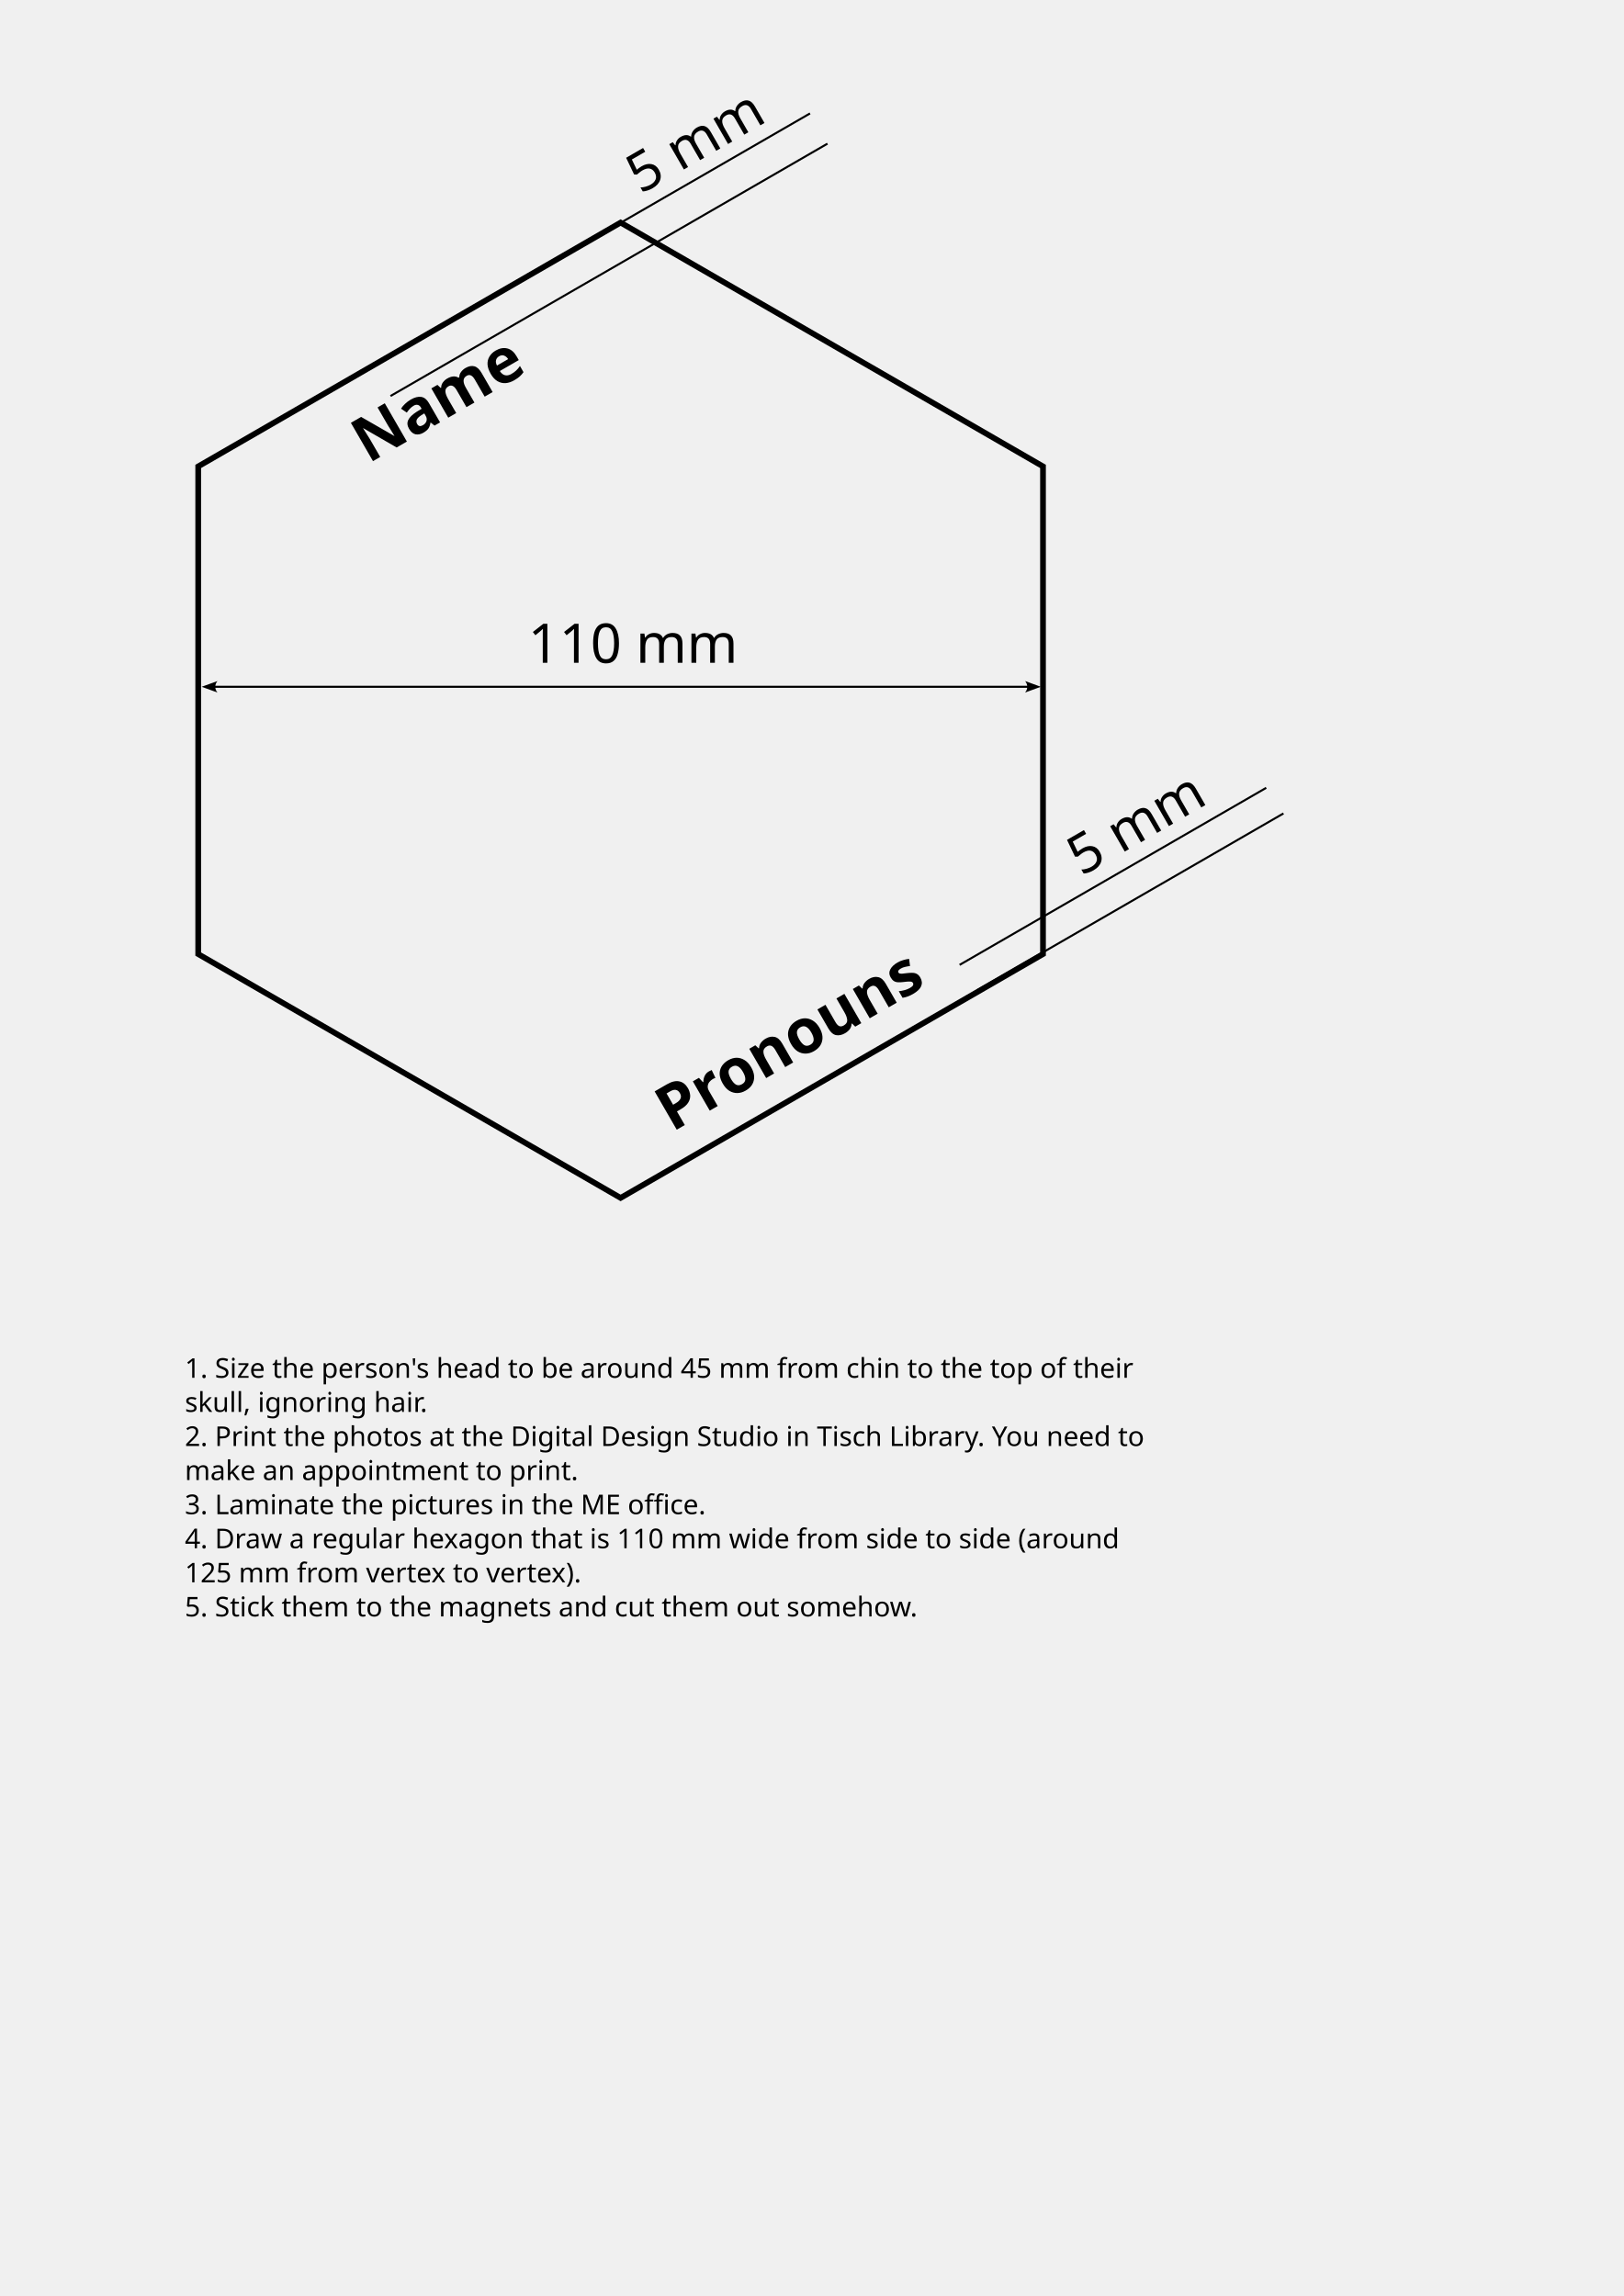
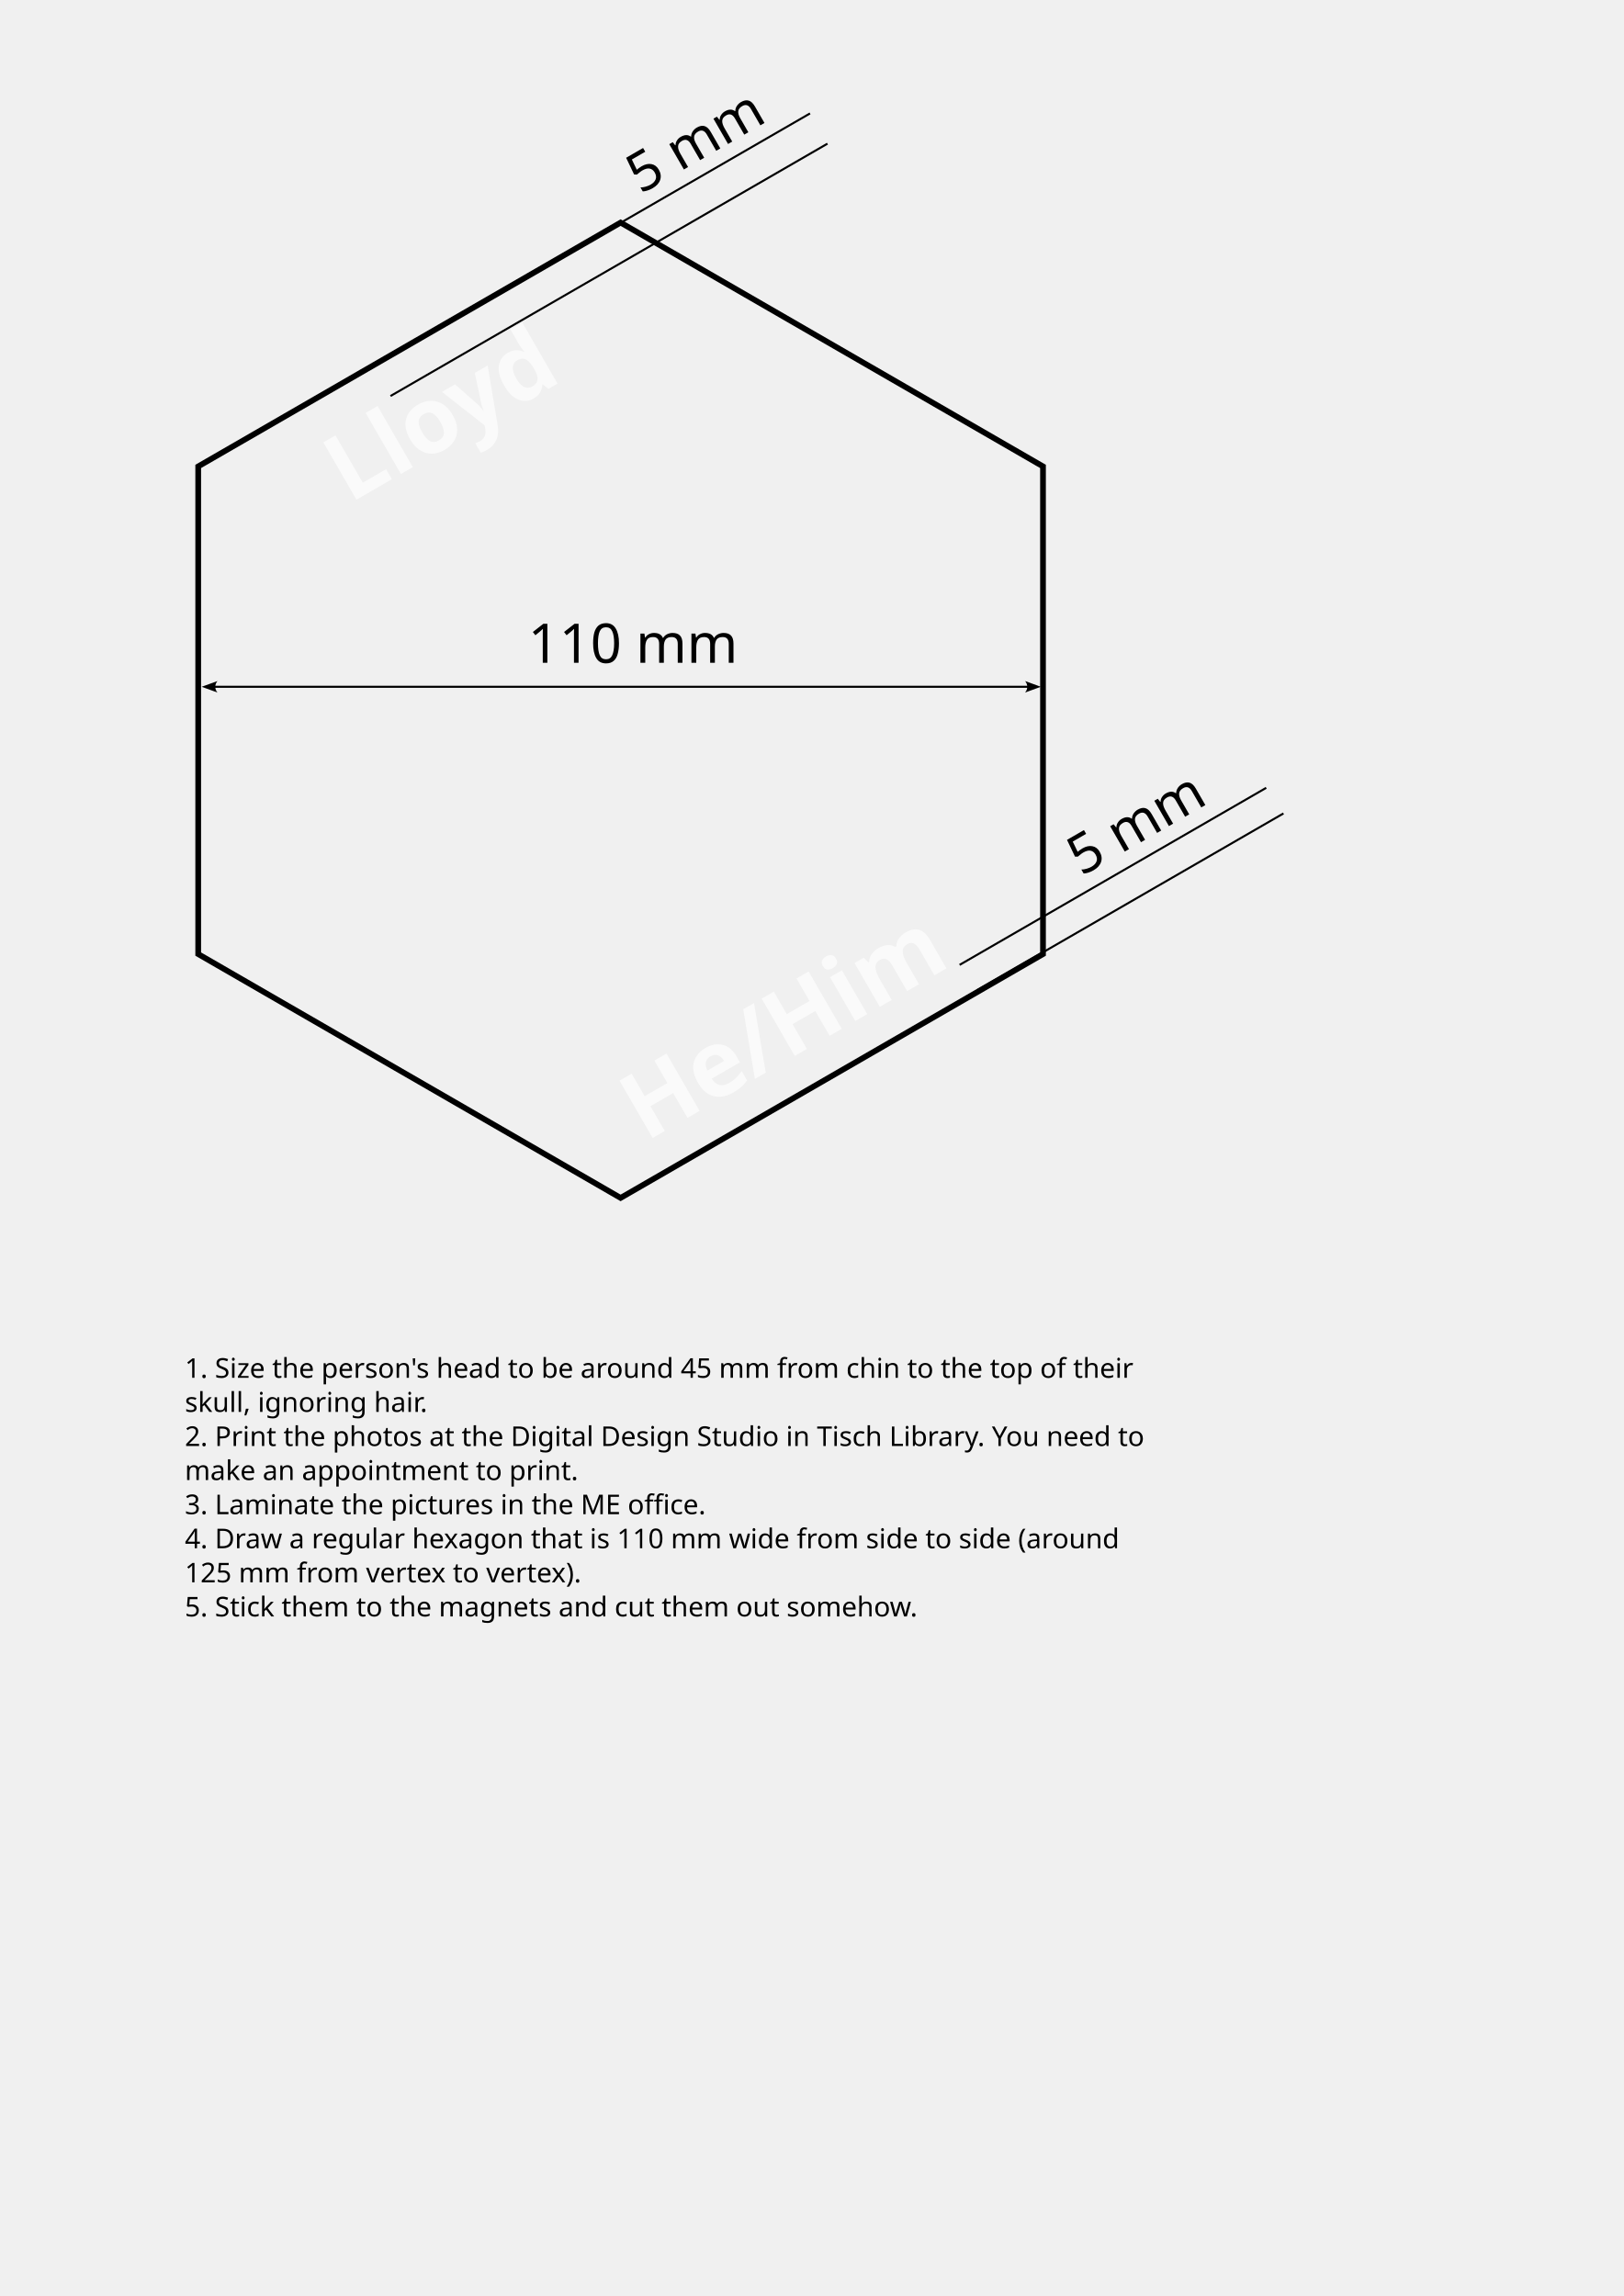
<svg xmlns="http://www.w3.org/2000/svg" width="210mm" height="297mm" viewBox="0 0 210 297" version="1.1" id="svg5">
  <defs id="defs2">
    <marker style="overflow:visible" id="marker1399" refX="0" refY="0" orient="auto-start-reverse" markerWidth="7.7" markerHeight="5.6" viewBox="0 0 7.7 5.6" preserveAspectRatio="xMidYMid">
      <path transform="scale(0.7)" d="M -2,-4 9,0 -2,4 c 2,-2.33 2,-5.66 0,-8 z" style="fill:context-stroke;fill-rule:evenodd;stroke:none" id="path1397" />
    </marker>
    <marker style="overflow:visible" id="Arrow2" refX="0" refY="0" orient="auto-start-reverse" markerWidth="7.7" markerHeight="5.6" viewBox="0 0 7.7 5.6" preserveAspectRatio="xMidYMid">
      <path transform="scale(0.7)" d="M -2,-4 9,0 -2,4 c 2,-2.33 2,-5.66 0,-8 z" style="fill:context-stroke;fill-rule:evenodd;stroke:none" id="arrow2L" />
    </marker>
  </defs>
-   <g id="layer1">
+   <g id="layer2" style="display:inline" />
+   <g id="layer1" style="display:inline">
    <path style="opacity:1;fill:none;stroke:#000000;stroke-width:1;stroke-dasharray:none" id="path867" d="m 13.024,113.446 -73.867,-42.647 -2e-6,-85.294 73.867,-42.647 73.867,42.647 3e-6,85.294 z" transform="matrix(0.7395742,0,0,0.7395742,70.63323,71.0541)" />
+     <text xml:space="preserve" style="font-size:12px;line-height:1.25;font-family:sans-serif;letter-spacing:0px;word-spacing:0px;opacity:0.65;fill:#ffffff;stroke-width:0.265" x="6.527" y="79.028" id="text1506-5" transform="rotate(-30)">
+       <tspan id="tspan1504-6" style="font-style:normal;font-variant:normal;font-weight:bold;font-stretch:normal;font-size:12px;font-family:sans-serif;-inkscape-font-specification:'sans-serif Bold';fill:#ffffff;stroke-width:0.265" x="6.527" y="79.028">Lloyd</tspan>
+     </text>
+     <text xml:space="preserve" style="font-size:12px;line-height:1.25;font-family:sans-serif;letter-spacing:0px;word-spacing:0px;opacity:0.65;fill:#ffffff;stroke-width:0.265" x="-1.583" y="169.687" id="text1506-5-1" transform="rotate(-30)">
+       <tspan id="tspan1504-6-2" style="font-style:normal;font-variant:normal;font-weight:bold;font-stretch:normal;font-size:12px;font-family:sans-serif;-inkscape-font-specification:'sans-serif Bold';fill:#ffffff;stroke-width:0.265" x="-1.583" y="169.687">He/Him</tspan>
+     </text>
+   </g>
+   <g id="layer3" style="display:inline">
+     <text xml:space="preserve" style="font-size:7.056px;line-height:1.25;font-family:sans-serif;letter-spacing:0px;word-spacing:0px;display:inline;stroke-width:0.265" x="59.175" y="63.209" id="text1506-5-2-7" transform="rotate(-30)">
+       <tspan id="tspan1504-6-9-0" style="font-size:7.056px;stroke-width:0.265" x="59.175" y="63.209">5 mm</tspan>
+     </text>
+     <path style="display:inline;fill:none;stroke:#000000;stroke-width:0.265px;stroke-linecap:butt;stroke-linejoin:miter;stroke-opacity:1" d="M 65.107,37.576 104.762,14.672" id="path2443-9" />
+     <path style="display:inline;fill:none;stroke:#000000;stroke-width:0.265;stroke-linecap:butt;stroke-linejoin:miter;stroke-dasharray:none;stroke-opacity:1" d="M 50.506,51.226 107.019,18.584" id="path2443-7-3" />
+     <text xml:space="preserve" style="font-size:7.056px;line-height:1.25;font-family:sans-serif;letter-spacing:0px;word-spacing:0px;display:inline;stroke-width:0.265" x="64.44" y="168.131" id="text1506-5-2" transform="rotate(-30)">
+       <tspan id="tspan1504-6-9" style="font-size:7.056px;stroke-width:0.265" x="64.44" y="168.131">5 mm</tspan>
+     </text>
+     <path style="display:inline;fill:none;stroke:#000000;stroke-width:0.265px;stroke-linecap:butt;stroke-linejoin:miter;stroke-opacity:1" d="m 124.11,124.812 39.655,-22.904" id="path2443" />
+     <path style="display:inline;fill:none;stroke:#000000;stroke-width:0.265px;stroke-linecap:butt;stroke-linejoin:miter;stroke-opacity:1" d="m 126.341,128.124 39.655,-22.904" id="path2443-7" />
    <text xml:space="preserve" style="font-size:3.528px;line-height:1.25;font-family:sans-serif;letter-spacing:0px;word-spacing:0px;white-space:pre;inline-size:137.762;display:inline;stroke-width:0.265" x="23.903" y="173.817" id="text977">
-       <tspan x="23.903" y="173.817" id="tspan3458">
+       <tspan x="23.903" y="173.817" id="tspan17192">
</tspan>
-       <tspan x="23.903" y="178.226" id="tspan3460">1. Size the person's head to be around 45 mm from chin to the top of their </tspan>
-       <tspan x="23.903" y="182.636" id="tspan3462">skull, ignoring hair.
+       <tspan x="23.903" y="178.226" id="tspan17194">1. Size the person's head to be around 45 mm from chin to the top of their </tspan>
+       <tspan x="23.903" y="182.636" id="tspan17196">skull, ignoring hair.
</tspan>
-       <tspan x="23.903" y="187.046" id="tspan3464">2. Print the photos at the Digital Design Studio in Tisch Library. You need to </tspan>
-       <tspan x="23.903" y="191.455" id="tspan3466">make an appointment to print.
+       <tspan x="23.903" y="187.046" id="tspan17198">2. Print the photos at the Digital Design Studio in Tisch Library. You need to </tspan>
+       <tspan x="23.903" y="191.455" id="tspan17200">make an appointment to print.
</tspan>
-       <tspan x="23.903" y="195.865" id="tspan3468">3. Laminate the pictures in the ME office.
+       <tspan x="23.903" y="195.865" id="tspan17202">3. Laminate the pictures in the ME office.
</tspan>
-       <tspan x="23.903" y="200.275" id="tspan3470">4. Draw a regular hexagon that is 110 mm wide from side to side (around </tspan>
-       <tspan x="23.903" y="204.685" id="tspan3472">125 mm from vertex to vertex).
+       <tspan x="23.903" y="200.275" id="tspan17204">4. Draw a regular hexagon that is 110 mm wide from side to side (around </tspan>
+       <tspan x="23.903" y="204.685" id="tspan17206">125 mm from vertex to vertex).
</tspan>
-       <tspan x="23.903" y="209.094" id="tspan3474">5. Stick them to the magnets and cut them out somehow.</tspan>
+       <tspan x="23.903" y="209.094" id="tspan17208">5. Stick them to the magnets and cut them out somehow.</tspan>
    </text>
-     <path style="fill:none;stroke:#000000;stroke-width:0.265;stroke-linecap:butt;stroke-linejoin:miter;stroke-dasharray:none;stroke-opacity:1;marker-start:url(#Arrow2);marker-end:url(#marker1399)" d="M 27.751,88.839 H 132.951" id="path1177" />
-     <text xml:space="preserve" style="font-size:7.056px;line-height:1.25;font-family:sans-serif;letter-spacing:0px;word-spacing:0px;stroke-width:0.265" x="68.294" y="85.733" id="text1506">
+     <path style="display:inline;fill:none;stroke:#000000;stroke-width:0.265;stroke-linecap:butt;stroke-linejoin:miter;stroke-dasharray:none;stroke-opacity:1;marker-start:url(#Arrow2);marker-end:url(#marker1399)" d="M 27.751,88.839 H 132.951" id="path1177" />
+     <text xml:space="preserve" style="font-size:7.056px;line-height:1.25;font-family:sans-serif;letter-spacing:0px;word-spacing:0px;display:inline;stroke-width:0.265" x="68.294" y="85.733" id="text1506">
      <tspan id="tspan1504" style="font-size:7.056px;stroke-width:0.265" x="68.294" y="85.733">110 mm</tspan>
    </text>
-     <text xml:space="preserve" style="font-size:8px;line-height:1.25;font-family:sans-serif;letter-spacing:0px;word-spacing:0px;stroke-width:0.265" x="11.234" y="75.78" id="text1506-5" transform="rotate(-30)">
-       <tspan id="tspan1504-6" style="font-style:normal;font-variant:normal;font-weight:bold;font-stretch:normal;font-size:8px;font-family:sans-serif;-inkscape-font-specification:'sans-serif Bold';stroke-width:0.265" x="11.234" y="75.78">Name</tspan>
-     </text>
-     <text xml:space="preserve" style="font-size:8px;line-height:1.25;font-family:sans-serif;letter-spacing:0px;word-spacing:0px;stroke-width:0.265" x="2.015" y="170.316" id="text1506-5-1" transform="rotate(-30)">
-       <tspan id="tspan1504-6-2" style="font-style:normal;font-variant:normal;font-weight:bold;font-stretch:normal;font-size:8px;font-family:sans-serif;-inkscape-font-specification:'sans-serif Bold';stroke-width:0.265" x="2.015" y="170.316">Pronouns</tspan>
-     </text>
-     <text xml:space="preserve" style="font-size:7.056px;line-height:1.25;font-family:sans-serif;letter-spacing:0px;word-spacing:0px;stroke-width:0.265" x="64.44" y="168.131" id="text1506-5-2" transform="rotate(-30)">
-       <tspan id="tspan1504-6-9" style="font-size:7.056px;stroke-width:0.265" x="64.44" y="168.131">5 mm</tspan>
-     </text>
-     <path style="fill:none;stroke:#000000;stroke-width:0.265px;stroke-linecap:butt;stroke-linejoin:miter;stroke-opacity:1" d="m 124.11,124.812 39.655,-22.904" id="path2443" />
-     <path style="fill:none;stroke:#000000;stroke-width:0.265px;stroke-linecap:butt;stroke-linejoin:miter;stroke-opacity:1" d="m 126.341,128.124 39.655,-22.904" id="path2443-7" />
-     <text xml:space="preserve" style="font-size:7.056px;line-height:1.25;font-family:sans-serif;letter-spacing:0px;word-spacing:0px;stroke-width:0.265" x="59.175" y="63.209" id="text1506-5-2-7" transform="rotate(-30)">
-       <tspan id="tspan1504-6-9-0" style="font-size:7.056px;stroke-width:0.265" x="59.175" y="63.209">5 mm</tspan>
-     </text>
-     <path style="fill:none;stroke:#000000;stroke-width:0.265px;stroke-linecap:butt;stroke-linejoin:miter;stroke-opacity:1" d="M 65.107,37.576 104.762,14.672" id="path2443-9" />
-     <path style="fill:none;stroke:#000000;stroke-width:0.265;stroke-linecap:butt;stroke-linejoin:miter;stroke-opacity:1;stroke-dasharray:none" d="M 50.506,51.226 107.019,18.584" id="path2443-7-3" />
  </g>
</svg>
